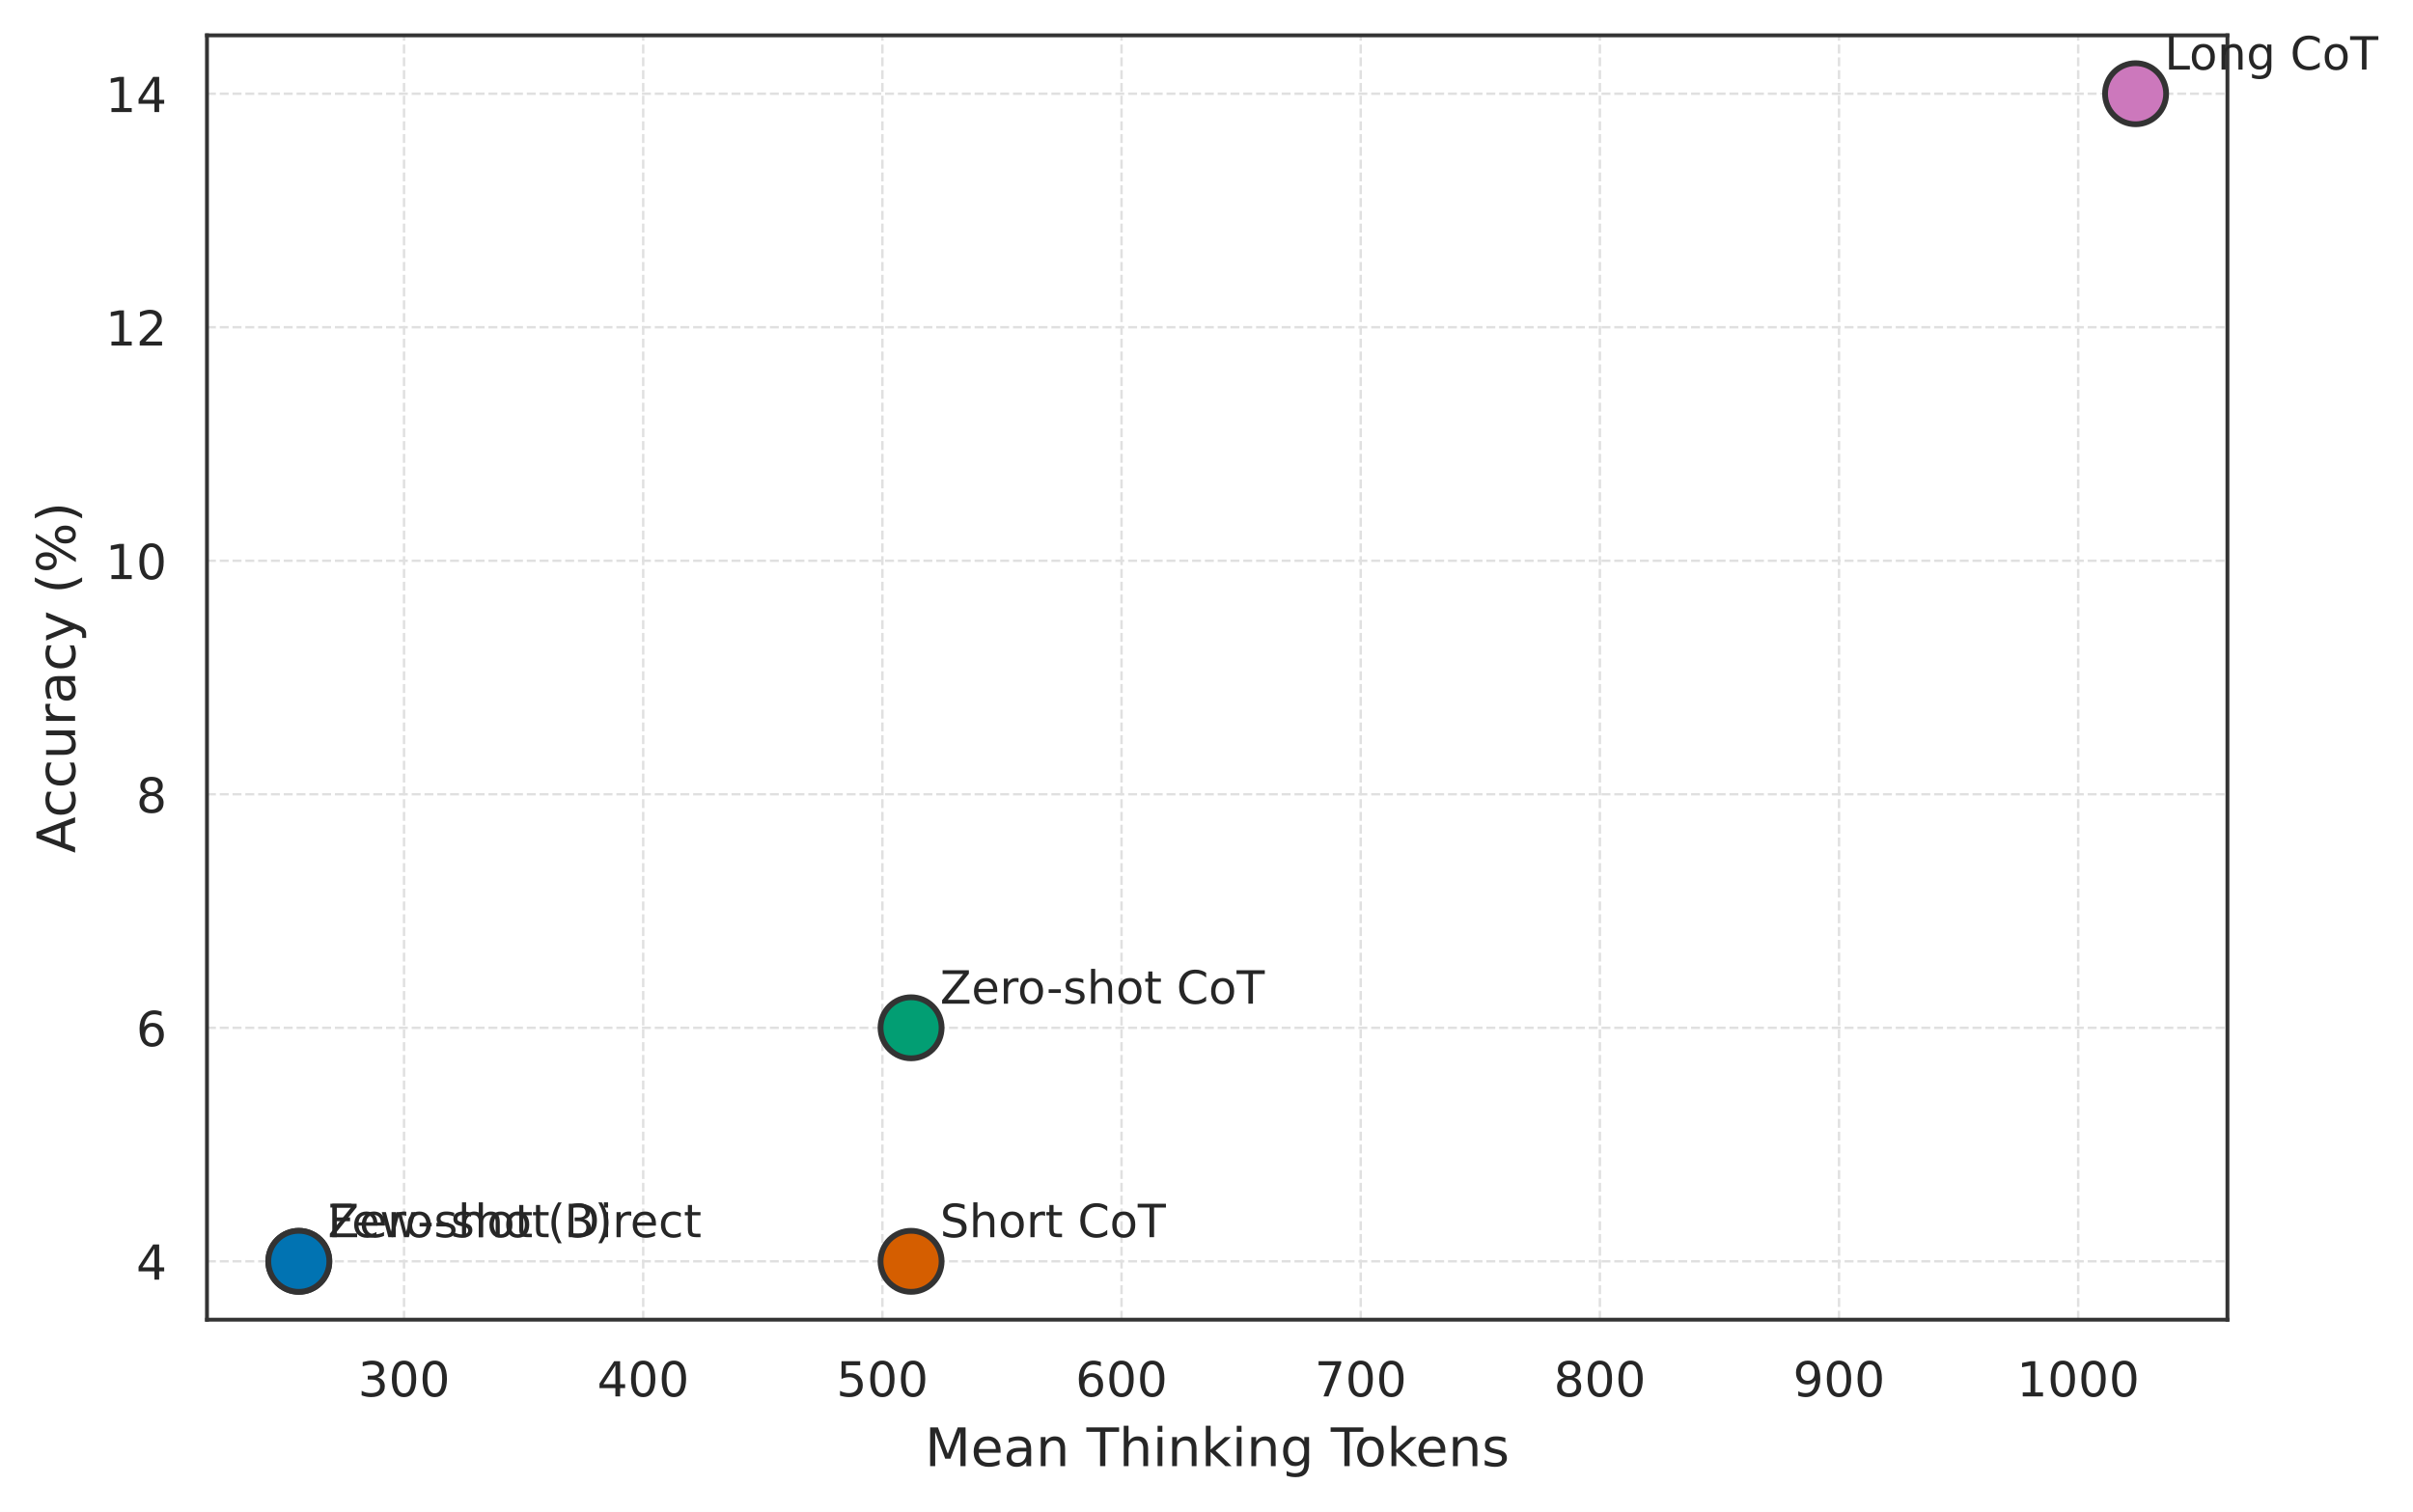
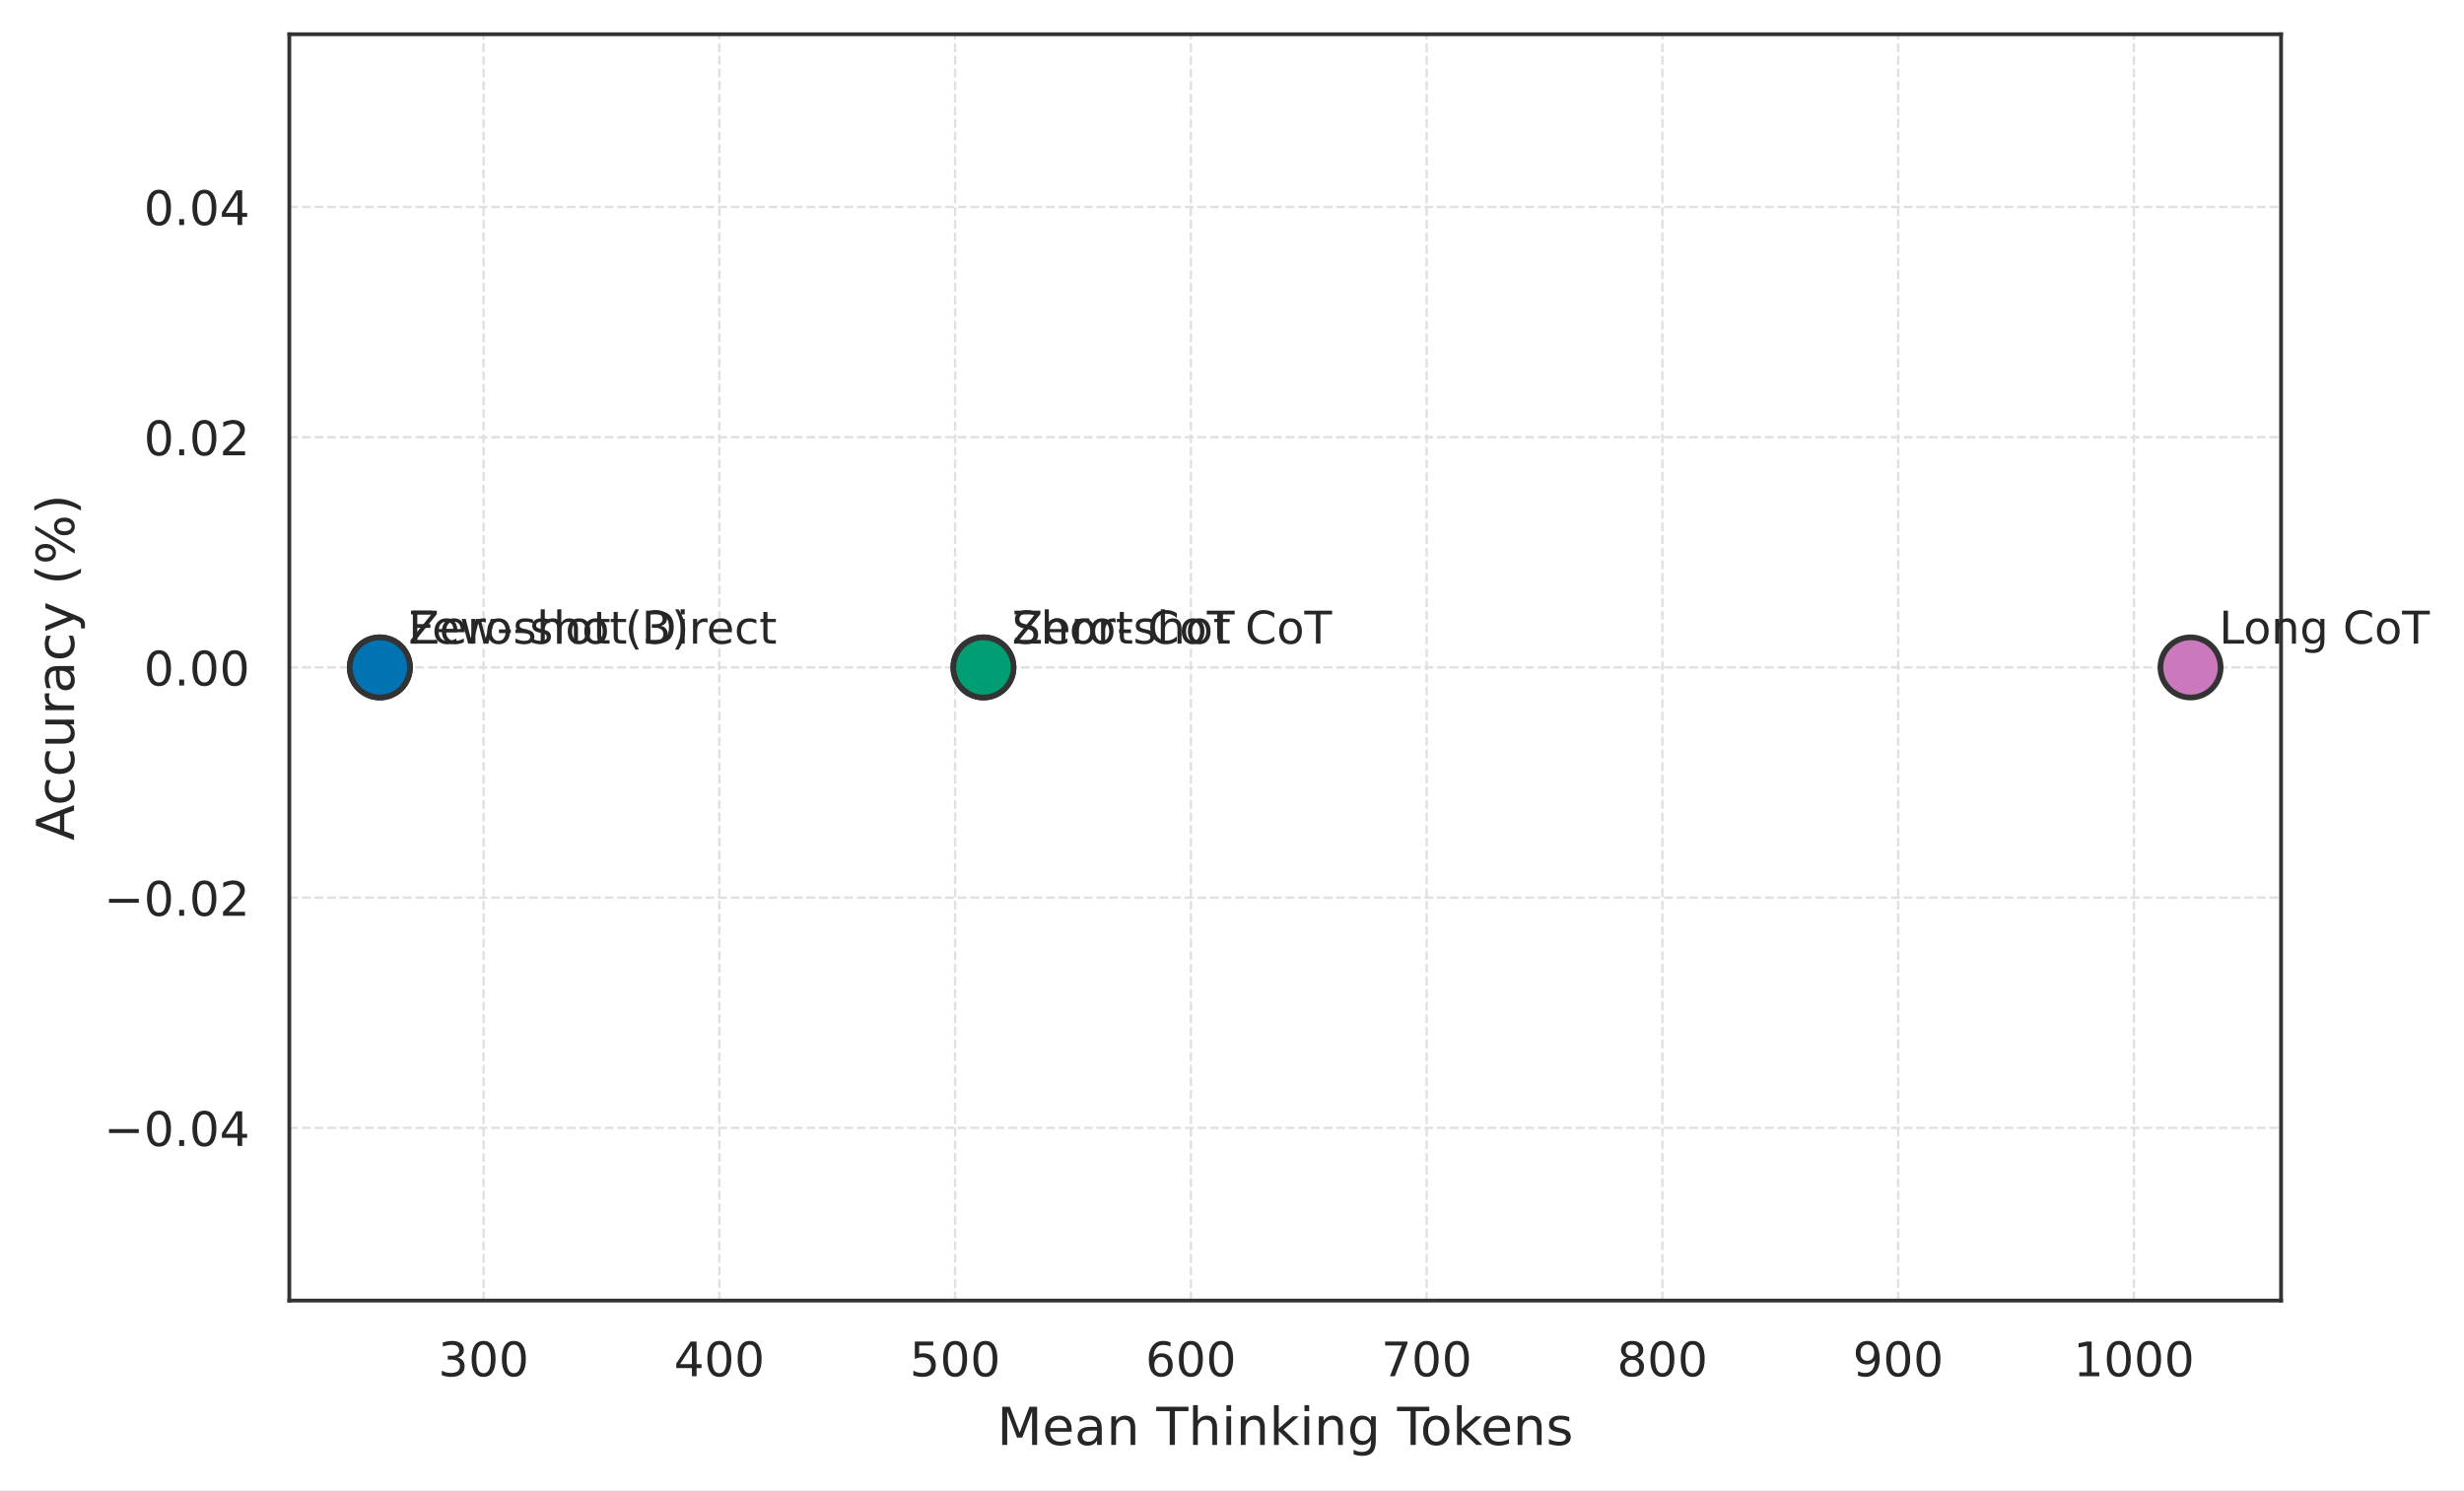
- <svg xmlns="http://www.w3.org/2000/svg" xmlns:xlink="http://www.w3.org/1999/xlink" width="499.808pt" height="313.259pt" viewBox="0 0 499.808 313.259" version="1.1">
+ <svg xmlns="http://www.w3.org/2000/svg" xmlns:xlink="http://www.w3.org/1999/xlink" width="517.728pt" height="313.136pt" viewBox="0 0 517.728 313.136" version="1.1">
  <defs>
    <style type="text/css">*{stroke-linejoin: round; stroke-linecap: butt}</style>
  </defs>
  <g id="figure_1">
    <g id="patch_1">
-       <path d="M 0 313.259  L 499.808 313.259  L 499.808 0  L 0 0  z " style="fill: #ffffff" />
+       <path d="M 0 313.136  L 517.728 313.136  L 517.728 0  L 0 0  z " style="fill: #ffffff" />
    </g>
    <g id="axes_1">
      <g id="patch_2">
-         <path d="M 42.871 273.435  L 461.371 273.435  L 461.371 7.323  L 42.871 7.323  z " style="fill: #ffffff" />
+         <path d="M 60.791 273.312  L 479.291 273.312  L 479.291 7.2  L 60.791 7.2  z " style="fill: #ffffff" />
      </g>
      <g id="matplotlib.axis_1">
        <g id="xtick_1">
          <g id="line2d_1">
-             <path d="M 83.691 273.435  L 83.691 7.323  " clip-path="url(#p7c762fc657)" style="fill: none; stroke-dasharray: 1.85,0.8; stroke-dashoffset: 0; stroke: #e0e0e0; stroke-width: 0.5" />
+             <path d="M 101.611 273.312  L 101.611 7.2  " clip-path="url(#p72221b5852)" style="fill: none; stroke-dasharray: 1.85,0.8; stroke-dashoffset: 0; stroke: #e0e0e0; stroke-width: 0.5" />
          </g>
          <g id="text_1">
-             <g style="fill: #262626" transform="translate(74.14679 289.333) scale(0.1 -0.1)">
+             <g style="fill: #262626" transform="translate(92.0671 289.2104) scale(0.1 -0.1)">
              <defs>
                <path id="DejaVuSans-33" d="M 2597 2516  Q 3050 2419 3304 2112  Q 3559 1806 3559 1356  Q 3559 666 3084 287  Q 2609 -91 1734 -91  Q 1441 -91 1130 -33  Q 819 25 488 141  L 488 750  Q 750 597 1062 519  Q 1375 441 1716 441  Q 2309 441 2620 675  Q 2931 909 2931 1356  Q 2931 1769 2642 2001  Q 2353 2234 1838 2234  L 1294 2234  L 1294 2753  L 1863 2753  Q 2328 2753 2575 2939  Q 2822 3125 2822 3475  Q 2822 3834 2567 4026  Q 2313 4219 1838 4219  Q 1578 4219 1281 4162  Q 984 4106 628 3988  L 628 4550  Q 988 4650 1302 4700  Q 1616 4750 1894 4750  Q 2613 4750 3031 4423  Q 3450 4097 3450 3541  Q 3450 3153 3228 2886  Q 3006 2619 2597 2516  z " transform="scale(0.015625)" />
                <path id="DejaVuSans-30" d="M 2034 4250  Q 1547 4250 1301 3770  Q 1056 3291 1056 2328  Q 1056 1369 1301 889  Q 1547 409 2034 409  Q 2525 409 2770 889  Q 3016 1369 3016 2328  Q 3016 3291 2770 3770  Q 2525 4250 2034 4250  z M 2034 4750  Q 2819 4750 3233 4129  Q 3647 3509 3647 2328  Q 3647 1150 3233 529  Q 2819 -91 2034 -91  Q 1250 -91 836 529  Q 422 1150 422 2328  Q 422 3509 836 4129  Q 1250 4750 2034 4750  z " transform="scale(0.015625)" />
              </defs>
              <use xlink:href="#DejaVuSans-33" />
              <use xlink:href="#DejaVuSans-30" x="63.623" />
              <use xlink:href="#DejaVuSans-30" x="127.246" />
            </g>
          </g>
        </g>
        <g id="xtick_2">
          <g id="line2d_2">
-             <path d="M 133.229 273.435  L 133.229 7.323  " clip-path="url(#p7c762fc657)" style="fill: none; stroke-dasharray: 1.85,0.8; stroke-dashoffset: 0; stroke: #e0e0e0; stroke-width: 0.5" />
+             <path d="M 151.149 273.312  L 151.149 7.2  " clip-path="url(#p72221b5852)" style="fill: none; stroke-dasharray: 1.85,0.8; stroke-dashoffset: 0; stroke: #e0e0e0; stroke-width: 0.5" />
          </g>
          <g id="text_2">
-             <g style="fill: #262626" transform="translate(123.6851 289.333) scale(0.1 -0.1)">
+             <g style="fill: #262626" transform="translate(141.6055 289.2104) scale(0.1 -0.1)">
              <defs>
                <path id="DejaVuSans-34" d="M 2419 4116  L 825 1625  L 2419 1625  L 2419 4116  z M 2253 4666  L 3047 4666  L 3047 1625  L 3713 1625  L 3713 1100  L 3047 1100  L 3047 0  L 2419 0  L 2419 1100  L 313 1100  L 313 1709  L 2253 4666  z " transform="scale(0.015625)" />
              </defs>
              <use xlink:href="#DejaVuSans-34" />
              <use xlink:href="#DejaVuSans-30" x="63.623" />
              <use xlink:href="#DejaVuSans-30" x="127.246" />
            </g>
          </g>
        </g>
        <g id="xtick_3">
          <g id="line2d_3">
-             <path d="M 182.767 273.435  L 182.767 7.323  " clip-path="url(#p7c762fc657)" style="fill: none; stroke-dasharray: 1.85,0.8; stroke-dashoffset: 0; stroke: #e0e0e0; stroke-width: 0.5" />
+             <path d="M 200.688 273.312  L 200.688 7.2  " clip-path="url(#p72221b5852)" style="fill: none; stroke-dasharray: 1.85,0.8; stroke-dashoffset: 0; stroke: #e0e0e0; stroke-width: 0.5" />
          </g>
          <g id="text_3">
-             <g style="fill: #262626" transform="translate(173.2235 289.333) scale(0.1 -0.1)">
+             <g style="fill: #262626" transform="translate(191.1438 289.2104) scale(0.1 -0.1)">
              <defs>
                <path id="DejaVuSans-35" d="M 691 4666  L 3169 4666  L 3169 4134  L 1269 4134  L 1269 2991  Q 1406 3038 1543 3061  Q 1681 3084 1819 3084  Q 2600 3084 3056 2656  Q 3513 2228 3513 1497  Q 3513 744 3044 326  Q 2575 -91 1722 -91  Q 1428 -91 1123 -41  Q 819 9 494 109  L 494 744  Q 775 591 1075 516  Q 1375 441 1709 441  Q 2250 441 2565 725  Q 2881 1009 2881 1497  Q 2881 1984 2565 2268  Q 2250 2553 1709 2553  Q 1456 2553 1204 2497  Q 953 2441 691 2322  L 691 4666  z " transform="scale(0.015625)" />
              </defs>
              <use xlink:href="#DejaVuSans-35" />
              <use xlink:href="#DejaVuSans-30" x="63.623" />
              <use xlink:href="#DejaVuSans-30" x="127.246" />
            </g>
          </g>
        </g>
        <g id="xtick_4">
          <g id="line2d_4">
-             <path d="M 232.306 273.435  L 232.306 7.323  " clip-path="url(#p7c762fc657)" style="fill: none; stroke-dasharray: 1.85,0.8; stroke-dashoffset: 0; stroke: #e0e0e0; stroke-width: 0.5" />
+             <path d="M 250.226 273.312  L 250.226 7.2  " clip-path="url(#p72221b5852)" style="fill: none; stroke-dasharray: 1.85,0.8; stroke-dashoffset: 0; stroke: #e0e0e0; stroke-width: 0.5" />
          </g>
          <g id="text_4">
-             <g style="fill: #262626" transform="translate(222.7618 289.333) scale(0.1 -0.1)">
+             <g style="fill: #262626" transform="translate(240.6822 289.2104) scale(0.1 -0.1)">
              <defs>
                <path id="DejaVuSans-36" d="M 2113 2584  Q 1688 2584 1439 2293  Q 1191 2003 1191 1497  Q 1191 994 1439 701  Q 1688 409 2113 409  Q 2538 409 2786 701  Q 3034 994 3034 1497  Q 3034 2003 2786 2293  Q 2538 2584 2113 2584  z M 3366 4563  L 3366 3988  Q 3128 4100 2886 4159  Q 2644 4219 2406 4219  Q 1781 4219 1451 3797  Q 1122 3375 1075 2522  Q 1259 2794 1537 2939  Q 1816 3084 2150 3084  Q 2853 3084 3261 2657  Q 3669 2231 3669 1497  Q 3669 778 3244 343  Q 2819 -91 2113 -91  Q 1303 -91 875 529  Q 447 1150 447 2328  Q 447 3434 972 4092  Q 1497 4750 2381 4750  Q 2619 4750 2861 4703  Q 3103 4656 3366 4563  z " transform="scale(0.015625)" />
              </defs>
              <use xlink:href="#DejaVuSans-36" />
              <use xlink:href="#DejaVuSans-30" x="63.623" />
              <use xlink:href="#DejaVuSans-30" x="127.246" />
            </g>
          </g>
        </g>
        <g id="xtick_5">
          <g id="line2d_5">
-             <path d="M 281.844 273.435  L 281.844 7.323  " clip-path="url(#p7c762fc657)" style="fill: none; stroke-dasharray: 1.85,0.8; stroke-dashoffset: 0; stroke: #e0e0e0; stroke-width: 0.5" />
+             <path d="M 299.764 273.312  L 299.764 7.2  " clip-path="url(#p72221b5852)" style="fill: none; stroke-dasharray: 1.85,0.8; stroke-dashoffset: 0; stroke: #e0e0e0; stroke-width: 0.5" />
          </g>
          <g id="text_5">
-             <g style="fill: #262626" transform="translate(272.3002 289.333) scale(0.1 -0.1)">
+             <g style="fill: #262626" transform="translate(290.2205 289.2104) scale(0.1 -0.1)">
              <defs>
                <path id="DejaVuSans-37" d="M 525 4666  L 3525 4666  L 3525 4397  L 1831 0  L 1172 0  L 2766 4134  L 525 4134  L 525 4666  z " transform="scale(0.015625)" />
              </defs>
              <use xlink:href="#DejaVuSans-37" />
              <use xlink:href="#DejaVuSans-30" x="63.623" />
              <use xlink:href="#DejaVuSans-30" x="127.246" />
            </g>
          </g>
        </g>
        <g id="xtick_6">
          <g id="line2d_6">
-             <path d="M 331.382 273.435  L 331.382 7.323  " clip-path="url(#p7c762fc657)" style="fill: none; stroke-dasharray: 1.85,0.8; stroke-dashoffset: 0; stroke: #e0e0e0; stroke-width: 0.5" />
+             <path d="M 349.303 273.312  L 349.303 7.2  " clip-path="url(#p72221b5852)" style="fill: none; stroke-dasharray: 1.85,0.8; stroke-dashoffset: 0; stroke: #e0e0e0; stroke-width: 0.5" />
          </g>
          <g id="text_6">
-             <g style="fill: #262626" transform="translate(321.8386 289.333) scale(0.1 -0.1)">
+             <g style="fill: #262626" transform="translate(339.7589 289.2104) scale(0.1 -0.1)">
              <defs>
                <path id="DejaVuSans-38" d="M 2034 2216  Q 1584 2216 1326 1975  Q 1069 1734 1069 1313  Q 1069 891 1326 650  Q 1584 409 2034 409  Q 2484 409 2743 651  Q 3003 894 3003 1313  Q 3003 1734 2745 1975  Q 2488 2216 2034 2216  z M 1403 2484  Q 997 2584 770 2862  Q 544 3141 544 3541  Q 544 4100 942 4425  Q 1341 4750 2034 4750  Q 2731 4750 3128 4425  Q 3525 4100 3525 3541  Q 3525 3141 3298 2862  Q 3072 2584 2669 2484  Q 3125 2378 3379 2068  Q 3634 1759 3634 1313  Q 3634 634 3220 271  Q 2806 -91 2034 -91  Q 1263 -91 848 271  Q 434 634 434 1313  Q 434 1759 690 2068  Q 947 2378 1403 2484  z M 1172 3481  Q 1172 3119 1398 2916  Q 1625 2713 2034 2713  Q 2441 2713 2670 2916  Q 2900 3119 2900 3481  Q 2900 3844 2670 4047  Q 2441 4250 2034 4250  Q 1625 4250 1398 4047  Q 1172 3844 1172 3481  z " transform="scale(0.015625)" />
              </defs>
              <use xlink:href="#DejaVuSans-38" />
              <use xlink:href="#DejaVuSans-30" x="63.623" />
              <use xlink:href="#DejaVuSans-30" x="127.246" />
            </g>
          </g>
        </g>
        <g id="xtick_7">
          <g id="line2d_7">
-             <path d="M 380.921 273.435  L 380.921 7.323  " clip-path="url(#p7c762fc657)" style="fill: none; stroke-dasharray: 1.85,0.8; stroke-dashoffset: 0; stroke: #e0e0e0; stroke-width: 0.5" />
+             <path d="M 398.841 273.312  L 398.841 7.2  " clip-path="url(#p72221b5852)" style="fill: none; stroke-dasharray: 1.85,0.8; stroke-dashoffset: 0; stroke: #e0e0e0; stroke-width: 0.5" />
          </g>
          <g id="text_7">
-             <g style="fill: #262626" transform="translate(371.3769 289.333) scale(0.1 -0.1)">
+             <g style="fill: #262626" transform="translate(389.2972 289.2104) scale(0.1 -0.1)">
              <defs>
                <path id="DejaVuSans-39" d="M 703 97  L 703 672  Q 941 559 1184 500  Q 1428 441 1663 441  Q 2288 441 2617 861  Q 2947 1281 2994 2138  Q 2813 1869 2534 1725  Q 2256 1581 1919 1581  Q 1219 1581 811 2004  Q 403 2428 403 3163  Q 403 3881 828 4315  Q 1253 4750 1959 4750  Q 2769 4750 3195 4129  Q 3622 3509 3622 2328  Q 3622 1225 3098 567  Q 2575 -91 1691 -91  Q 1453 -91 1209 -44  Q 966 3 703 97  z M 1959 2075  Q 2384 2075 2632 2365  Q 2881 2656 2881 3163  Q 2881 3666 2632 3958  Q 2384 4250 1959 4250  Q 1534 4250 1286 3958  Q 1038 3666 1038 3163  Q 1038 2656 1286 2365  Q 1534 2075 1959 2075  z " transform="scale(0.015625)" />
              </defs>
              <use xlink:href="#DejaVuSans-39" />
              <use xlink:href="#DejaVuSans-30" x="63.623" />
              <use xlink:href="#DejaVuSans-30" x="127.246" />
            </g>
          </g>
        </g>
        <g id="xtick_8">
          <g id="line2d_8">
-             <path d="M 430.459 273.435  L 430.459 7.323  " clip-path="url(#p7c762fc657)" style="fill: none; stroke-dasharray: 1.85,0.8; stroke-dashoffset: 0; stroke: #e0e0e0; stroke-width: 0.5" />
+             <path d="M 448.379 273.312  L 448.379 7.2  " clip-path="url(#p72221b5852)" style="fill: none; stroke-dasharray: 1.85,0.8; stroke-dashoffset: 0; stroke: #e0e0e0; stroke-width: 0.5" />
          </g>
          <g id="text_8">
-             <g style="fill: #262626" transform="translate(417.734 289.333) scale(0.1 -0.1)">
+             <g style="fill: #262626" transform="translate(435.6543 289.2104) scale(0.1 -0.1)">
              <defs>
                <path id="DejaVuSans-31" d="M 794 531  L 1825 531  L 1825 4091  L 703 3866  L 703 4441  L 1819 4666  L 2450 4666  L 2450 531  L 3481 531  L 3481 0  L 794 0  L 794 531  z " transform="scale(0.015625)" />
              </defs>
              <use xlink:href="#DejaVuSans-31" />
              <use xlink:href="#DejaVuSans-30" x="63.623" />
              <use xlink:href="#DejaVuSans-30" x="127.246" />
              <use xlink:href="#DejaVuSans-30" x="190.869" />
            </g>
          </g>
        </g>
        <g id="text_9">
-           <g style="fill: #262626" transform="translate(191.5805 303.7709) scale(0.11 -0.11)">
+           <g style="fill: #262626" transform="translate(209.5009 303.6484) scale(0.11 -0.11)">
            <defs>
              <path id="DejaVuSans-4d" d="M 628 4666  L 1569 4666  L 2759 1491  L 3956 4666  L 4897 4666  L 4897 0  L 4281 0  L 4281 4097  L 3078 897  L 2444 897  L 1241 4097  L 1241 0  L 628 0  L 628 4666  z " transform="scale(0.015625)" />
              <path id="DejaVuSans-65" d="M 3597 1894  L 3597 1613  L 953 1613  Q 991 1019 1311 708  Q 1631 397 2203 397  Q 2534 397 2845 478  Q 3156 559 3463 722  L 3463 178  Q 3153 47 2828 -22  Q 2503 -91 2169 -91  Q 1331 -91 842 396  Q 353 884 353 1716  Q 353 2575 817 3079  Q 1281 3584 2069 3584  Q 2775 3584 3186 3129  Q 3597 2675 3597 1894  z M 3022 2063  Q 3016 2534 2758 2815  Q 2500 3097 2075 3097  Q 1594 3097 1305 2825  Q 1016 2553 972 2059  L 3022 2063  z " transform="scale(0.015625)" />
              <path id="DejaVuSans-61" d="M 2194 1759  Q 1497 1759 1228 1600  Q 959 1441 959 1056  Q 959 750 1161 570  Q 1363 391 1709 391  Q 2188 391 2477 730  Q 2766 1069 2766 1631  L 2766 1759  L 2194 1759  z M 3341 1997  L 3341 0  L 2766 0  L 2766 531  Q 2569 213 2275 61  Q 1981 -91 1556 -91  Q 1019 -91 701 211  Q 384 513 384 1019  Q 384 1609 779 1909  Q 1175 2209 1959 2209  L 2766 2209  L 2766 2266  Q 2766 2663 2505 2880  Q 2244 3097 1772 3097  Q 1472 3097 1187 3025  Q 903 2953 641 2809  L 641 3341  Q 956 3463 1253 3523  Q 1550 3584 1831 3584  Q 2591 3584 2966 3190  Q 3341 2797 3341 1997  z " transform="scale(0.015625)" />
              <path id="DejaVuSans-6e" d="M 3513 2113  L 3513 0  L 2938 0  L 2938 2094  Q 2938 2591 2744 2837  Q 2550 3084 2163 3084  Q 1697 3084 1428 2787  Q 1159 2491 1159 1978  L 1159 0  L 581 0  L 581 3500  L 1159 3500  L 1159 2956  Q 1366 3272 1645 3428  Q 1925 3584 2291 3584  Q 2894 3584 3203 3211  Q 3513 2838 3513 2113  z " transform="scale(0.015625)" />
              <path id="DejaVuSans-20" transform="scale(0.015625)" />
              <path id="DejaVuSans-54" d="M -19 4666  L 3928 4666  L 3928 4134  L 2272 4134  L 2272 0  L 1638 0  L 1638 4134  L -19 4134  L -19 4666  z " transform="scale(0.015625)" />
              <path id="DejaVuSans-68" d="M 3513 2113  L 3513 0  L 2938 0  L 2938 2094  Q 2938 2591 2744 2837  Q 2550 3084 2163 3084  Q 1697 3084 1428 2787  Q 1159 2491 1159 1978  L 1159 0  L 581 0  L 581 4863  L 1159 4863  L 1159 2956  Q 1366 3272 1645 3428  Q 1925 3584 2291 3584  Q 2894 3584 3203 3211  Q 3513 2838 3513 2113  z " transform="scale(0.015625)" />
              <path id="DejaVuSans-69" d="M 603 3500  L 1178 3500  L 1178 0  L 603 0  L 603 3500  z M 603 4863  L 1178 4863  L 1178 4134  L 603 4134  L 603 4863  z " transform="scale(0.015625)" />
              <path id="DejaVuSans-6b" d="M 581 4863  L 1159 4863  L 1159 1991  L 2875 3500  L 3609 3500  L 1753 1863  L 3688 0  L 2938 0  L 1159 1709  L 1159 0  L 581 0  L 581 4863  z " transform="scale(0.015625)" />
              <path id="DejaVuSans-67" d="M 2906 1791  Q 2906 2416 2648 2759  Q 2391 3103 1925 3103  Q 1463 3103 1205 2759  Q 947 2416 947 1791  Q 947 1169 1205 825  Q 1463 481 1925 481  Q 2391 481 2648 825  Q 2906 1169 2906 1791  z M 3481 434  Q 3481 -459 3084 -895  Q 2688 -1331 1869 -1331  Q 1566 -1331 1297 -1286  Q 1028 -1241 775 -1147  L 775 -588  Q 1028 -725 1275 -790  Q 1522 -856 1778 -856  Q 2344 -856 2625 -561  Q 2906 -266 2906 331  L 2906 616  Q 2728 306 2450 153  Q 2172 0 1784 0  Q 1141 0 747 490  Q 353 981 353 1791  Q 353 2603 747 3093  Q 1141 3584 1784 3584  Q 2172 3584 2450 3431  Q 2728 3278 2906 2969  L 2906 3500  L 3481 3500  L 3481 434  z " transform="scale(0.015625)" />
              <path id="DejaVuSans-6f" d="M 1959 3097  Q 1497 3097 1228 2736  Q 959 2375 959 1747  Q 959 1119 1226 758  Q 1494 397 1959 397  Q 2419 397 2687 759  Q 2956 1122 2956 1747  Q 2956 2369 2687 2733  Q 2419 3097 1959 3097  z M 1959 3584  Q 2709 3584 3137 3096  Q 3566 2609 3566 1747  Q 3566 888 3137 398  Q 2709 -91 1959 -91  Q 1206 -91 779 398  Q 353 888 353 1747  Q 353 2609 779 3096  Q 1206 3584 1959 3584  z " transform="scale(0.015625)" />
              <path id="DejaVuSans-73" d="M 2834 3397  L 2834 2853  Q 2591 2978 2328 3040  Q 2066 3103 1784 3103  Q 1356 3103 1142 2972  Q 928 2841 928 2578  Q 928 2378 1081 2264  Q 1234 2150 1697 2047  L 1894 2003  Q 2506 1872 2764 1633  Q 3022 1394 3022 966  Q 3022 478 2636 193  Q 2250 -91 1575 -91  Q 1294 -91 989 -36  Q 684 19 347 128  L 347 722  Q 666 556 975 473  Q 1284 391 1588 391  Q 1994 391 2212 530  Q 2431 669 2431 922  Q 2431 1156 2273 1281  Q 2116 1406 1581 1522  L 1381 1569  Q 847 1681 609 1914  Q 372 2147 372 2553  Q 372 3047 722 3315  Q 1072 3584 1716 3584  Q 2034 3584 2315 3537  Q 2597 3491 2834 3397  z " transform="scale(0.015625)" />
            </defs>
            <use xlink:href="#DejaVuSans-4d" />
            <use xlink:href="#DejaVuSans-65" x="86.279" />
            <use xlink:href="#DejaVuSans-61" x="147.803" />
            <use xlink:href="#DejaVuSans-6e" x="209.082" />
            <use xlink:href="#DejaVuSans-20" x="272.461" />
            <use xlink:href="#DejaVuSans-54" x="304.248" />
            <use xlink:href="#DejaVuSans-68" x="365.332" />
            <use xlink:href="#DejaVuSans-69" x="428.711" />
            <use xlink:href="#DejaVuSans-6e" x="456.494" />
            <use xlink:href="#DejaVuSans-6b" x="519.873" />
            <use xlink:href="#DejaVuSans-69" x="577.783" />
            <use xlink:href="#DejaVuSans-6e" x="605.566" />
            <use xlink:href="#DejaVuSans-67" x="668.945" />
            <use xlink:href="#DejaVuSans-20" x="732.422" />
            <use xlink:href="#DejaVuSans-54" x="764.209" />
            <use xlink:href="#DejaVuSans-6f" x="808.293" />
            <use xlink:href="#DejaVuSans-6b" x="869.475" />
            <use xlink:href="#DejaVuSans-65" x="923.76" />
            <use xlink:href="#DejaVuSans-6e" x="985.283" />
            <use xlink:href="#DejaVuSans-73" x="1048.662" />
          </g>
        </g>
      </g>
      <g id="matplotlib.axis_2">
        <g id="ytick_1">
          <g id="line2d_9">
-             <path d="M 42.871 261.339  L 461.371 261.339  " clip-path="url(#p7c762fc657)" style="fill: none; stroke-dasharray: 1.85,0.8; stroke-dashoffset: 0; stroke: #e0e0e0; stroke-width: 0.5" />
+             <path d="M 60.791 237.024  L 479.291 237.024  " clip-path="url(#p72221b5852)" style="fill: none; stroke-dasharray: 1.85,0.8; stroke-dashoffset: 0; stroke: #e0e0e0; stroke-width: 0.5" />
          </g>
          <g id="text_10">
-             <g style="fill: #262626" transform="translate(28.20844 265.1377) scale(0.1 -0.1)">
-               <use xlink:href="#DejaVuSans-34" />
+             <g style="fill: #262626" transform="translate(21.84594 240.8232) scale(0.1 -0.1)">
+               <defs>
+                 <path id="DejaVuSans-2212" d="M 678 2272  L 4684 2272  L 4684 1741  L 678 1741  L 678 2272  z " transform="scale(0.015625)" />
+                 <path id="DejaVuSans-2e" d="M 684 794  L 1344 794  L 1344 0  L 684 0  L 684 794  z " transform="scale(0.015625)" />
+               </defs>
+               <use xlink:href="#DejaVuSans-2212" />
+               <use xlink:href="#DejaVuSans-30" x="83.789" />
+               <use xlink:href="#DejaVuSans-2e" x="147.412" />
+               <use xlink:href="#DejaVuSans-30" x="179.199" />
+               <use xlink:href="#DejaVuSans-34" x="242.822" />
            </g>
          </g>
        </g>
        <g id="ytick_2">
          <g id="line2d_10">
-             <path d="M 42.871 212.955  L 461.371 212.955  " clip-path="url(#p7c762fc657)" style="fill: none; stroke-dasharray: 1.85,0.8; stroke-dashoffset: 0; stroke: #e0e0e0; stroke-width: 0.5" />
+             <path d="M 60.791 188.64  L 479.291 188.64  " clip-path="url(#p72221b5852)" style="fill: none; stroke-dasharray: 1.85,0.8; stroke-dashoffset: 0; stroke: #e0e0e0; stroke-width: 0.5" />
          </g>
          <g id="text_11">
-             <g style="fill: #262626" transform="translate(28.20844 216.7537) scale(0.1 -0.1)">
-               <use xlink:href="#DejaVuSans-36" />
+             <g style="fill: #262626" transform="translate(21.84594 192.4392) scale(0.1 -0.1)">
+               <defs>
+                 <path id="DejaVuSans-32" d="M 1228 531  L 3431 531  L 3431 0  L 469 0  L 469 531  Q 828 903 1448 1529  Q 2069 2156 2228 2338  Q 2531 2678 2651 2914  Q 2772 3150 2772 3378  Q 2772 3750 2511 3984  Q 2250 4219 1831 4219  Q 1534 4219 1204 4116  Q 875 4013 500 3803  L 500 4441  Q 881 4594 1212 4672  Q 1544 4750 1819 4750  Q 2544 4750 2975 4387  Q 3406 4025 3406 3419  Q 3406 3131 3298 2873  Q 3191 2616 2906 2266  Q 2828 2175 2409 1742  Q 1991 1309 1228 531  z " transform="scale(0.015625)" />
+               </defs>
+               <use xlink:href="#DejaVuSans-2212" />
+               <use xlink:href="#DejaVuSans-30" x="83.789" />
+               <use xlink:href="#DejaVuSans-2e" x="147.412" />
+               <use xlink:href="#DejaVuSans-30" x="179.199" />
+               <use xlink:href="#DejaVuSans-32" x="242.822" />
            </g>
          </g>
        </g>
        <g id="ytick_3">
          <g id="line2d_11">
-             <path d="M 42.871 164.571  L 461.371 164.571  " clip-path="url(#p7c762fc657)" style="fill: none; stroke-dasharray: 1.85,0.8; stroke-dashoffset: 0; stroke: #e0e0e0; stroke-width: 0.5" />
+             <path d="M 60.791 140.256  L 479.291 140.256  " clip-path="url(#p72221b5852)" style="fill: none; stroke-dasharray: 1.85,0.8; stroke-dashoffset: 0; stroke: #e0e0e0; stroke-width: 0.5" />
          </g>
          <g id="text_12">
-             <g style="fill: #262626" transform="translate(28.20844 168.3697) scale(0.1 -0.1)">
-               <use xlink:href="#DejaVuSans-38" />
+             <g style="fill: #262626" transform="translate(30.22563 144.0552) scale(0.1 -0.1)">
+               <use xlink:href="#DejaVuSans-30" />
+               <use xlink:href="#DejaVuSans-2e" x="63.623" />
+               <use xlink:href="#DejaVuSans-30" x="95.41" />
+               <use xlink:href="#DejaVuSans-30" x="159.033" />
            </g>
          </g>
        </g>
        <g id="ytick_4">
          <g id="line2d_12">
-             <path d="M 42.871 116.187  L 461.371 116.187  " clip-path="url(#p7c762fc657)" style="fill: none; stroke-dasharray: 1.85,0.8; stroke-dashoffset: 0; stroke: #e0e0e0; stroke-width: 0.5" />
+             <path d="M 60.791 91.872  L 479.291 91.872  " clip-path="url(#p72221b5852)" style="fill: none; stroke-dasharray: 1.85,0.8; stroke-dashoffset: 0; stroke: #e0e0e0; stroke-width: 0.5" />
          </g>
          <g id="text_13">
-             <g style="fill: #262626" transform="translate(21.84594 119.9857) scale(0.1 -0.1)">
-               <use xlink:href="#DejaVuSans-31" />
-               <use xlink:href="#DejaVuSans-30" x="63.623" />
+             <g style="fill: #262626" transform="translate(30.22563 95.67122) scale(0.1 -0.1)">
+               <use xlink:href="#DejaVuSans-30" />
+               <use xlink:href="#DejaVuSans-2e" x="63.623" />
+               <use xlink:href="#DejaVuSans-30" x="95.41" />
+               <use xlink:href="#DejaVuSans-32" x="159.033" />
            </g>
          </g>
        </g>
        <g id="ytick_5">
          <g id="line2d_13">
-             <path d="M 42.871 67.803  L 461.371 67.803  " clip-path="url(#p7c762fc657)" style="fill: none; stroke-dasharray: 1.85,0.8; stroke-dashoffset: 0; stroke: #e0e0e0; stroke-width: 0.5" />
+             <path d="M 60.791 43.488  L 479.291 43.488  " clip-path="url(#p72221b5852)" style="fill: none; stroke-dasharray: 1.85,0.8; stroke-dashoffset: 0; stroke: #e0e0e0; stroke-width: 0.5" />
          </g>
          <g id="text_14">
-             <g style="fill: #262626" transform="translate(21.84594 71.60173) scale(0.1 -0.1)">
-               <defs>
-                 <path id="DejaVuSans-32" d="M 1228 531  L 3431 531  L 3431 0  L 469 0  L 469 531  Q 828 903 1448 1529  Q 2069 2156 2228 2338  Q 2531 2678 2651 2914  Q 2772 3150 2772 3378  Q 2772 3750 2511 3984  Q 2250 4219 1831 4219  Q 1534 4219 1204 4116  Q 875 4013 500 3803  L 500 4441  Q 881 4594 1212 4672  Q 1544 4750 1819 4750  Q 2544 4750 2975 4387  Q 3406 4025 3406 3419  Q 3406 3131 3298 2873  Q 3191 2616 2906 2266  Q 2828 2175 2409 1742  Q 1991 1309 1228 531  z " transform="scale(0.015625)" />
-               </defs>
-               <use xlink:href="#DejaVuSans-31" />
-               <use xlink:href="#DejaVuSans-32" x="63.623" />
-             </g>
-           </g>
-         </g>
-         <g id="ytick_6">
-           <g id="line2d_14">
-             <path d="M 42.871 19.419  L 461.371 19.419  " clip-path="url(#p7c762fc657)" style="fill: none; stroke-dasharray: 1.85,0.8; stroke-dashoffset: 0; stroke: #e0e0e0; stroke-width: 0.5" />
-           </g>
-           <g id="text_15">
-             <g style="fill: #262626" transform="translate(21.84594 23.21773) scale(0.1 -0.1)">
-               <use xlink:href="#DejaVuSans-31" />
-               <use xlink:href="#DejaVuSans-34" x="63.623" />
-             </g>
-           </g>
-         </g>
-         <g id="text_16">
-           <g style="fill: #262626" transform="translate(15.55828 176.755) rotate(-90) scale(0.11 -0.11)">
+             <g style="fill: #262626" transform="translate(30.22563 47.28722) scale(0.1 -0.1)">
+               <use xlink:href="#DejaVuSans-30" />
+               <use xlink:href="#DejaVuSans-2e" x="63.623" />
+               <use xlink:href="#DejaVuSans-30" x="95.41" />
+               <use xlink:href="#DejaVuSans-34" x="159.033" />
+             </g>
+           </g>
+         </g>
+         <g id="text_15">
+           <g style="fill: #262626" transform="translate(15.55828 176.6325) rotate(-90) scale(0.11 -0.11)">
            <defs>
              <path id="DejaVuSans-41" d="M 2188 4044  L 1331 1722  L 3047 1722  L 2188 4044  z M 1831 4666  L 2547 4666  L 4325 0  L 3669 0  L 3244 1197  L 1141 1197  L 716 0  L 50 0  L 1831 4666  z " transform="scale(0.015625)" />
              <path id="DejaVuSans-63" d="M 3122 3366  L 3122 2828  Q 2878 2963 2633 3030  Q 2388 3097 2138 3097  Q 1578 3097 1268 2742  Q 959 2388 959 1747  Q 959 1106 1268 751  Q 1578 397 2138 397  Q 2388 397 2633 464  Q 2878 531 3122 666  L 3122 134  Q 2881 22 2623 -34  Q 2366 -91 2075 -91  Q 1284 -91 818 406  Q 353 903 353 1747  Q 353 2603 823 3093  Q 1294 3584 2113 3584  Q 2378 3584 2631 3529  Q 2884 3475 3122 3366  z " transform="scale(0.015625)" />
              <path id="DejaVuSans-75" d="M 544 1381  L 544 3500  L 1119 3500  L 1119 1403  Q 1119 906 1312 657  Q 1506 409 1894 409  Q 2359 409 2629 706  Q 2900 1003 2900 1516  L 2900 3500  L 3475 3500  L 3475 0  L 2900 0  L 2900 538  Q 2691 219 2414 64  Q 2138 -91 1772 -91  Q 1169 -91 856 284  Q 544 659 544 1381  z M 1991 3584  L 1991 3584  z " transform="scale(0.015625)" />
              <path id="DejaVuSans-72" d="M 2631 2963  Q 2534 3019 2420 3045  Q 2306 3072 2169 3072  Q 1681 3072 1420 2755  Q 1159 2438 1159 1844  L 1159 0  L 581 0  L 581 3500  L 1159 3500  L 1159 2956  Q 1341 3275 1631 3429  Q 1922 3584 2338 3584  Q 2397 3584 2469 3576  Q 2541 3569 2628 3553  L 2631 2963  z " transform="scale(0.015625)" />
              <path id="DejaVuSans-79" d="M 2059 -325  Q 1816 -950 1584 -1140  Q 1353 -1331 966 -1331  L 506 -1331  L 506 -850  L 844 -850  Q 1081 -850 1212 -737  Q 1344 -625 1503 -206  L 1606 56  L 191 3500  L 800 3500  L 1894 763  L 2988 3500  L 3597 3500  L 2059 -325  z " transform="scale(0.015625)" />
              <path id="DejaVuSans-28" d="M 1984 4856  Q 1566 4138 1362 3434  Q 1159 2731 1159 2009  Q 1159 1288 1364 580  Q 1569 -128 1984 -844  L 1484 -844  Q 1016 -109 783 600  Q 550 1309 550 2009  Q 550 2706 781 3412  Q 1013 4119 1484 4856  L 1984 4856  z " transform="scale(0.015625)" />
              <path id="DejaVuSans-25" d="M 4653 2053  Q 4381 2053 4226 1822  Q 4072 1591 4072 1178  Q 4072 772 4226 539  Q 4381 306 4653 306  Q 4919 306 5073 539  Q 5228 772 5228 1178  Q 5228 1588 5073 1820  Q 4919 2053 4653 2053  z M 4653 2450  Q 5147 2450 5437 2106  Q 5728 1763 5728 1178  Q 5728 594 5436 251  Q 5144 -91 4653 -91  Q 4153 -91 3862 251  Q 3572 594 3572 1178  Q 3572 1766 3864 2108  Q 4156 2450 4653 2450  z M 1428 4353  Q 1159 4353 1004 4120  Q 850 3888 850 3481  Q 850 3069 1003 2837  Q 1156 2606 1428 2606  Q 1700 2606 1854 2837  Q 2009 3069 2009 3481  Q 2009 3884 1853 4118  Q 1697 4353 1428 4353  z M 4250 4750  L 4750 4750  L 1831 -91  L 1331 -91  L 4250 4750  z M 1428 4750  Q 1922 4750 2215 4408  Q 2509 4066 2509 3481  Q 2509 2891 2217 2550  Q 1925 2209 1428 2209  Q 931 2209 642 2551  Q 353 2894 353 3481  Q 353 4063 643 4406  Q 934 4750 1428 4750  z " transform="scale(0.015625)" />
              <path id="DejaVuSans-29" d="M 513 4856  L 1013 4856  Q 1481 4119 1714 3412  Q 1947 2706 1947 2009  Q 1947 1309 1714 600  Q 1481 -109 1013 -844  L 513 -844  Q 928 -128 1133 580  Q 1338 1288 1338 2009  Q 1338 2731 1133 3434  Q 928 4138 513 4856  z " transform="scale(0.015625)" />
            </defs>
            <use xlink:href="#DejaVuSans-41" />
            <use xlink:href="#DejaVuSans-63" x="66.658" />
            <use xlink:href="#DejaVuSans-63" x="121.639" />
            <use xlink:href="#DejaVuSans-75" x="176.619" />
            <use xlink:href="#DejaVuSans-72" x="239.998" />
            <use xlink:href="#DejaVuSans-61" x="281.111" />
            <use xlink:href="#DejaVuSans-63" x="342.391" />
            <use xlink:href="#DejaVuSans-79" x="397.371" />
            <use xlink:href="#DejaVuSans-20" x="456.551" />
            <use xlink:href="#DejaVuSans-28" x="488.338" />
            <use xlink:href="#DejaVuSans-25" x="527.352" />
            <use xlink:href="#DejaVuSans-29" x="622.371" />
          </g>
        </g>
      </g>
      <g id="PathCollection_1">
        <defs>
-           <path id="C0_0_60576cd380" d="M 0 6.325  C 1.677 6.325 3.286 5.658 4.472 4.472  C 5.658 3.286 6.325 1.677 6.325 -0  C 6.325 -1.677 5.658 -3.286 4.472 -4.472  C 3.286 -5.658 1.677 -6.325 0 -6.325  C -1.677 -6.325 -3.286 -5.658 -4.472 -4.472  C -5.658 -3.286 -6.325 -1.677 -6.325 0  C -6.325 1.677 -5.658 3.286 -4.472 4.472  C -3.286 5.658 -1.677 6.325 0 6.325  z " />
+           <path id="C0_0_f48bce14aa" d="M 0 6.325  C 1.677 6.325 3.286 5.658 4.472 4.472  C 5.658 3.286 6.325 1.677 6.325 -0  C 6.325 -1.677 5.658 -3.286 4.472 -4.472  C 3.286 -5.658 1.677 -6.325 0 -6.325  C -1.677 -6.325 -3.286 -5.658 -4.472 -4.472  C -5.658 -3.286 -6.325 -1.677 -6.325 0  C -6.325 1.677 -5.658 3.286 -4.472 4.472  C -3.286 5.658 -1.677 6.325 0 6.325  z " />
        </defs>
-         <g clip-path="url(#p7c762fc657)">
-           <use xlink:href="#C0_0_60576cd380" x="61.894" y="261.339" style="fill: #de8f05; stroke: #333333; stroke-width: 1.2" />
-         </g>
-         <g clip-path="url(#p7c762fc657)">
-           <use xlink:href="#C0_0_60576cd380" x="442.348" y="19.419" style="fill: #cc78bc; stroke: #333333; stroke-width: 1.2" />
-         </g>
-         <g clip-path="url(#p7c762fc657)">
-           <use xlink:href="#C0_0_60576cd380" x="188.712" y="261.339" style="fill: #d55e00; stroke: #333333; stroke-width: 1.2" />
-         </g>
-         <g clip-path="url(#p7c762fc657)">
-           <use xlink:href="#C0_0_60576cd380" x="188.712" y="212.955" style="fill: #029e73; stroke: #333333; stroke-width: 1.2" />
-         </g>
-         <g clip-path="url(#p7c762fc657)">
-           <use xlink:href="#C0_0_60576cd380" x="61.894" y="261.339" style="fill: #0173b2; stroke: #333333; stroke-width: 1.2" />
+         <g clip-path="url(#p72221b5852)">
+           <use xlink:href="#C0_0_f48bce14aa" x="79.814" y="140.256" style="fill: #de8f05; stroke: #333333; stroke-width: 1.2" />
+         </g>
+         <g clip-path="url(#p72221b5852)">
+           <use xlink:href="#C0_0_f48bce14aa" x="460.269" y="140.256" style="fill: #cc78bc; stroke: #333333; stroke-width: 1.2" />
+         </g>
+         <g clip-path="url(#p72221b5852)">
+           <use xlink:href="#C0_0_f48bce14aa" x="206.632" y="140.256" style="fill: #d55e00; stroke: #333333; stroke-width: 1.2" />
+         </g>
+         <g clip-path="url(#p72221b5852)">
+           <use xlink:href="#C0_0_f48bce14aa" x="206.632" y="140.256" style="fill: #029e73; stroke: #333333; stroke-width: 1.2" />
+         </g>
+         <g clip-path="url(#p72221b5852)">
+           <use xlink:href="#C0_0_f48bce14aa" x="79.814" y="140.256" style="fill: #0173b2; stroke: #333333; stroke-width: 1.2" />
        </g>
      </g>
      <g id="patch_3">
-         <path d="M 42.871 273.435  L 42.871 7.323  " style="fill: none; stroke: #333333; stroke-width: 0.8; stroke-linejoin: miter; stroke-linecap: square" />
+         <path d="M 60.791 273.312  L 60.791 7.2  " style="fill: none; stroke: #333333; stroke-width: 0.8; stroke-linejoin: miter; stroke-linecap: square" />
      </g>
      <g id="patch_4">
-         <path d="M 461.371 273.435  L 461.371 7.323  " style="fill: none; stroke: #333333; stroke-width: 0.8; stroke-linejoin: miter; stroke-linecap: square" />
+         <path d="M 479.291 273.312  L 479.291 7.2  " style="fill: none; stroke: #333333; stroke-width: 0.8; stroke-linejoin: miter; stroke-linecap: square" />
      </g>
      <g id="patch_5">
-         <path d="M 42.871 273.435  L 461.371 273.435  " style="fill: none; stroke: #333333; stroke-width: 0.8; stroke-linejoin: miter; stroke-linecap: square" />
+         <path d="M 60.791 273.312  L 479.291 273.312  " style="fill: none; stroke: #333333; stroke-width: 0.8; stroke-linejoin: miter; stroke-linecap: square" />
      </g>
      <g id="patch_6">
-         <path d="M 42.871 7.323  L 461.371 7.323  " style="fill: none; stroke: #333333; stroke-width: 0.8; stroke-linejoin: miter; stroke-linecap: square" />
-       </g>
-       <g id="text_17">
-         <g style="fill: #262626" transform="translate(67.89366 256.3385) scale(0.095 -0.095)">
+         <path d="M 60.791 7.2  L 479.291 7.2  " style="fill: none; stroke: #333333; stroke-width: 0.8; stroke-linejoin: miter; stroke-linecap: square" />
+       </g>
+       <g id="text_16">
+         <g style="fill: #262626" transform="translate(85.81398 135.256) scale(0.095 -0.095)">
          <defs>
            <path id="DejaVuSans-46" d="M 628 4666  L 3309 4666  L 3309 4134  L 1259 4134  L 1259 2759  L 3109 2759  L 3109 2228  L 1259 2228  L 1259 0  L 628 0  L 628 4666  z " transform="scale(0.015625)" />
            <path id="DejaVuSans-77" d="M 269 3500  L 844 3500  L 1563 769  L 2278 3500  L 2956 3500  L 3675 769  L 4391 3500  L 4966 3500  L 4050 0  L 3372 0  L 2619 2869  L 1863 0  L 1184 0  L 269 3500  z " transform="scale(0.015625)" />
            <path id="DejaVuSans-2d" d="M 313 2009  L 1997 2009  L 1997 1497  L 313 1497  L 313 2009  z " transform="scale(0.015625)" />
            <path id="DejaVuSans-74" d="M 1172 4494  L 1172 3500  L 2356 3500  L 2356 3053  L 1172 3053  L 1172 1153  Q 1172 725 1289 603  Q 1406 481 1766 481  L 2356 481  L 2356 0  L 1766 0  Q 1100 0 847 248  Q 594 497 594 1153  L 594 3053  L 172 3053  L 172 3500  L 594 3500  L 594 4494  L 1172 4494  z " transform="scale(0.015625)" />
          </defs>
          <use xlink:href="#DejaVuSans-46" />
          <use xlink:href="#DejaVuSans-65" x="52.02" />
          <use xlink:href="#DejaVuSans-77" x="113.543" />
          <use xlink:href="#DejaVuSans-2d" x="195.33" />
          <use xlink:href="#DejaVuSans-73" x="231.414" />
          <use xlink:href="#DejaVuSans-68" x="283.514" />
          <use xlink:href="#DejaVuSans-6f" x="346.893" />
          <use xlink:href="#DejaVuSans-74" x="408.074" />
          <use xlink:href="#DejaVuSans-20" x="447.283" />
          <use xlink:href="#DejaVuSans-28" x="479.07" />
          <use xlink:href="#DejaVuSans-33" x="518.084" />
          <use xlink:href="#DejaVuSans-29" x="581.707" />
        </g>
      </g>
-       <g id="text_18">
-         <g style="fill: #262626" transform="translate(448.3482 14.41852) scale(0.095 -0.095)">
+       <g id="text_17">
+         <g style="fill: #262626" transform="translate(466.2685 135.256) scale(0.095 -0.095)">
          <defs>
            <path id="DejaVuSans-4c" d="M 628 4666  L 1259 4666  L 1259 531  L 3531 531  L 3531 0  L 628 0  L 628 4666  z " transform="scale(0.015625)" />
            <path id="DejaVuSans-43" d="M 4122 4306  L 4122 3641  Q 3803 3938 3442 4084  Q 3081 4231 2675 4231  Q 1875 4231 1450 3742  Q 1025 3253 1025 2328  Q 1025 1406 1450 917  Q 1875 428 2675 428  Q 3081 428 3442 575  Q 3803 722 4122 1019  L 4122 359  Q 3791 134 3420 21  Q 3050 -91 2638 -91  Q 1578 -91 968 557  Q 359 1206 359 2328  Q 359 3453 968 4101  Q 1578 4750 2638 4750  Q 3056 4750 3426 4639  Q 3797 4528 4122 4306  z " transform="scale(0.015625)" />
          </defs>
          <use xlink:href="#DejaVuSans-4c" />
          <use xlink:href="#DejaVuSans-6f" x="53.963" />
          <use xlink:href="#DejaVuSans-6e" x="115.145" />
          <use xlink:href="#DejaVuSans-67" x="178.523" />
          <use xlink:href="#DejaVuSans-20" x="242" />
          <use xlink:href="#DejaVuSans-43" x="273.787" />
          <use xlink:href="#DejaVuSans-6f" x="343.611" />
          <use xlink:href="#DejaVuSans-54" x="404.793" />
        </g>
      </g>
-       <g id="text_19">
-         <g style="fill: #262626" transform="translate(194.7118 256.3385) scale(0.095 -0.095)">
+       <g id="text_18">
+         <g style="fill: #262626" transform="translate(212.6322 135.256) scale(0.095 -0.095)">
          <defs>
            <path id="DejaVuSans-53" d="M 3425 4513  L 3425 3897  Q 3066 4069 2747 4153  Q 2428 4238 2131 4238  Q 1616 4238 1336 4038  Q 1056 3838 1056 3469  Q 1056 3159 1242 3001  Q 1428 2844 1947 2747  L 2328 2669  Q 3034 2534 3370 2195  Q 3706 1856 3706 1288  Q 3706 609 3251 259  Q 2797 -91 1919 -91  Q 1588 -91 1214 -16  Q 841 59 441 206  L 441 856  Q 825 641 1194 531  Q 1563 422 1919 422  Q 2459 422 2753 634  Q 3047 847 3047 1241  Q 3047 1584 2836 1778  Q 2625 1972 2144 2069  L 1759 2144  Q 1053 2284 737 2584  Q 422 2884 422 3419  Q 422 4038 858 4394  Q 1294 4750 2059 4750  Q 2388 4750 2728 4690  Q 3069 4631 3425 4513  z " transform="scale(0.015625)" />
          </defs>
          <use xlink:href="#DejaVuSans-53" />
          <use xlink:href="#DejaVuSans-68" x="63.477" />
          <use xlink:href="#DejaVuSans-6f" x="126.855" />
          <use xlink:href="#DejaVuSans-72" x="188.037" />
          <use xlink:href="#DejaVuSans-74" x="229.15" />
          <use xlink:href="#DejaVuSans-20" x="268.359" />
          <use xlink:href="#DejaVuSans-43" x="300.146" />
          <use xlink:href="#DejaVuSans-6f" x="369.971" />
          <use xlink:href="#DejaVuSans-54" x="431.152" />
        </g>
      </g>
-       <g id="text_20">
-         <g style="fill: #262626" transform="translate(194.7118 207.9545) scale(0.095 -0.095)">
+       <g id="text_19">
+         <g style="fill: #262626" transform="translate(212.6322 135.256) scale(0.095 -0.095)">
          <defs>
            <path id="DejaVuSans-5a" d="M 359 4666  L 4025 4666  L 4025 4184  L 1075 531  L 4097 531  L 4097 0  L 288 0  L 288 481  L 3238 4134  L 359 4134  L 359 4666  z " transform="scale(0.015625)" />
          </defs>
          <use xlink:href="#DejaVuSans-5a" />
          <use xlink:href="#DejaVuSans-65" x="68.506" />
          <use xlink:href="#DejaVuSans-72" x="130.029" />
          <use xlink:href="#DejaVuSans-6f" x="168.893" />
          <use xlink:href="#DejaVuSans-2d" x="231.949" />
          <use xlink:href="#DejaVuSans-73" x="268.033" />
          <use xlink:href="#DejaVuSans-68" x="320.133" />
          <use xlink:href="#DejaVuSans-6f" x="383.512" />
          <use xlink:href="#DejaVuSans-74" x="444.693" />
          <use xlink:href="#DejaVuSans-20" x="483.902" />
          <use xlink:href="#DejaVuSans-43" x="515.689" />
          <use xlink:href="#DejaVuSans-6f" x="585.514" />
          <use xlink:href="#DejaVuSans-54" x="646.695" />
        </g>
      </g>
-       <g id="text_21">
-         <g style="fill: #262626" transform="translate(67.89366 256.3385) scale(0.095 -0.095)">
+       <g id="text_20">
+         <g style="fill: #262626" transform="translate(85.81398 135.256) scale(0.095 -0.095)">
          <defs>
            <path id="DejaVuSans-44" d="M 1259 4147  L 1259 519  L 2022 519  Q 2988 519 3436 956  Q 3884 1394 3884 2338  Q 3884 3275 3436 3711  Q 2988 4147 2022 4147  L 1259 4147  z M 628 4666  L 1925 4666  Q 3281 4666 3915 4102  Q 4550 3538 4550 2338  Q 4550 1131 3912 565  Q 3275 0 1925 0  L 628 0  L 628 4666  z " transform="scale(0.015625)" />
          </defs>
          <use xlink:href="#DejaVuSans-5a" />
          <use xlink:href="#DejaVuSans-65" x="68.506" />
          <use xlink:href="#DejaVuSans-72" x="130.029" />
          <use xlink:href="#DejaVuSans-6f" x="168.893" />
          <use xlink:href="#DejaVuSans-2d" x="231.949" />
          <use xlink:href="#DejaVuSans-73" x="268.033" />
          <use xlink:href="#DejaVuSans-68" x="320.133" />
          <use xlink:href="#DejaVuSans-6f" x="383.512" />
          <use xlink:href="#DejaVuSans-74" x="444.693" />
          <use xlink:href="#DejaVuSans-20" x="483.902" />
          <use xlink:href="#DejaVuSans-44" x="515.689" />
          <use xlink:href="#DejaVuSans-69" x="592.691" />
          <use xlink:href="#DejaVuSans-72" x="620.475" />
          <use xlink:href="#DejaVuSans-65" x="659.338" />
          <use xlink:href="#DejaVuSans-63" x="720.861" />
          <use xlink:href="#DejaVuSans-74" x="775.842" />
        </g>
      </g>
    </g>
  </g>
  <defs>
-     <clipPath id="p7c762fc657">
-       <rect x="42.871" y="7.323" width="418.5" height="266.112" />
+     <clipPath id="p72221b5852">
+       <rect x="60.791" y="7.2" width="418.5" height="266.112" />
    </clipPath>
  </defs>
</svg>
